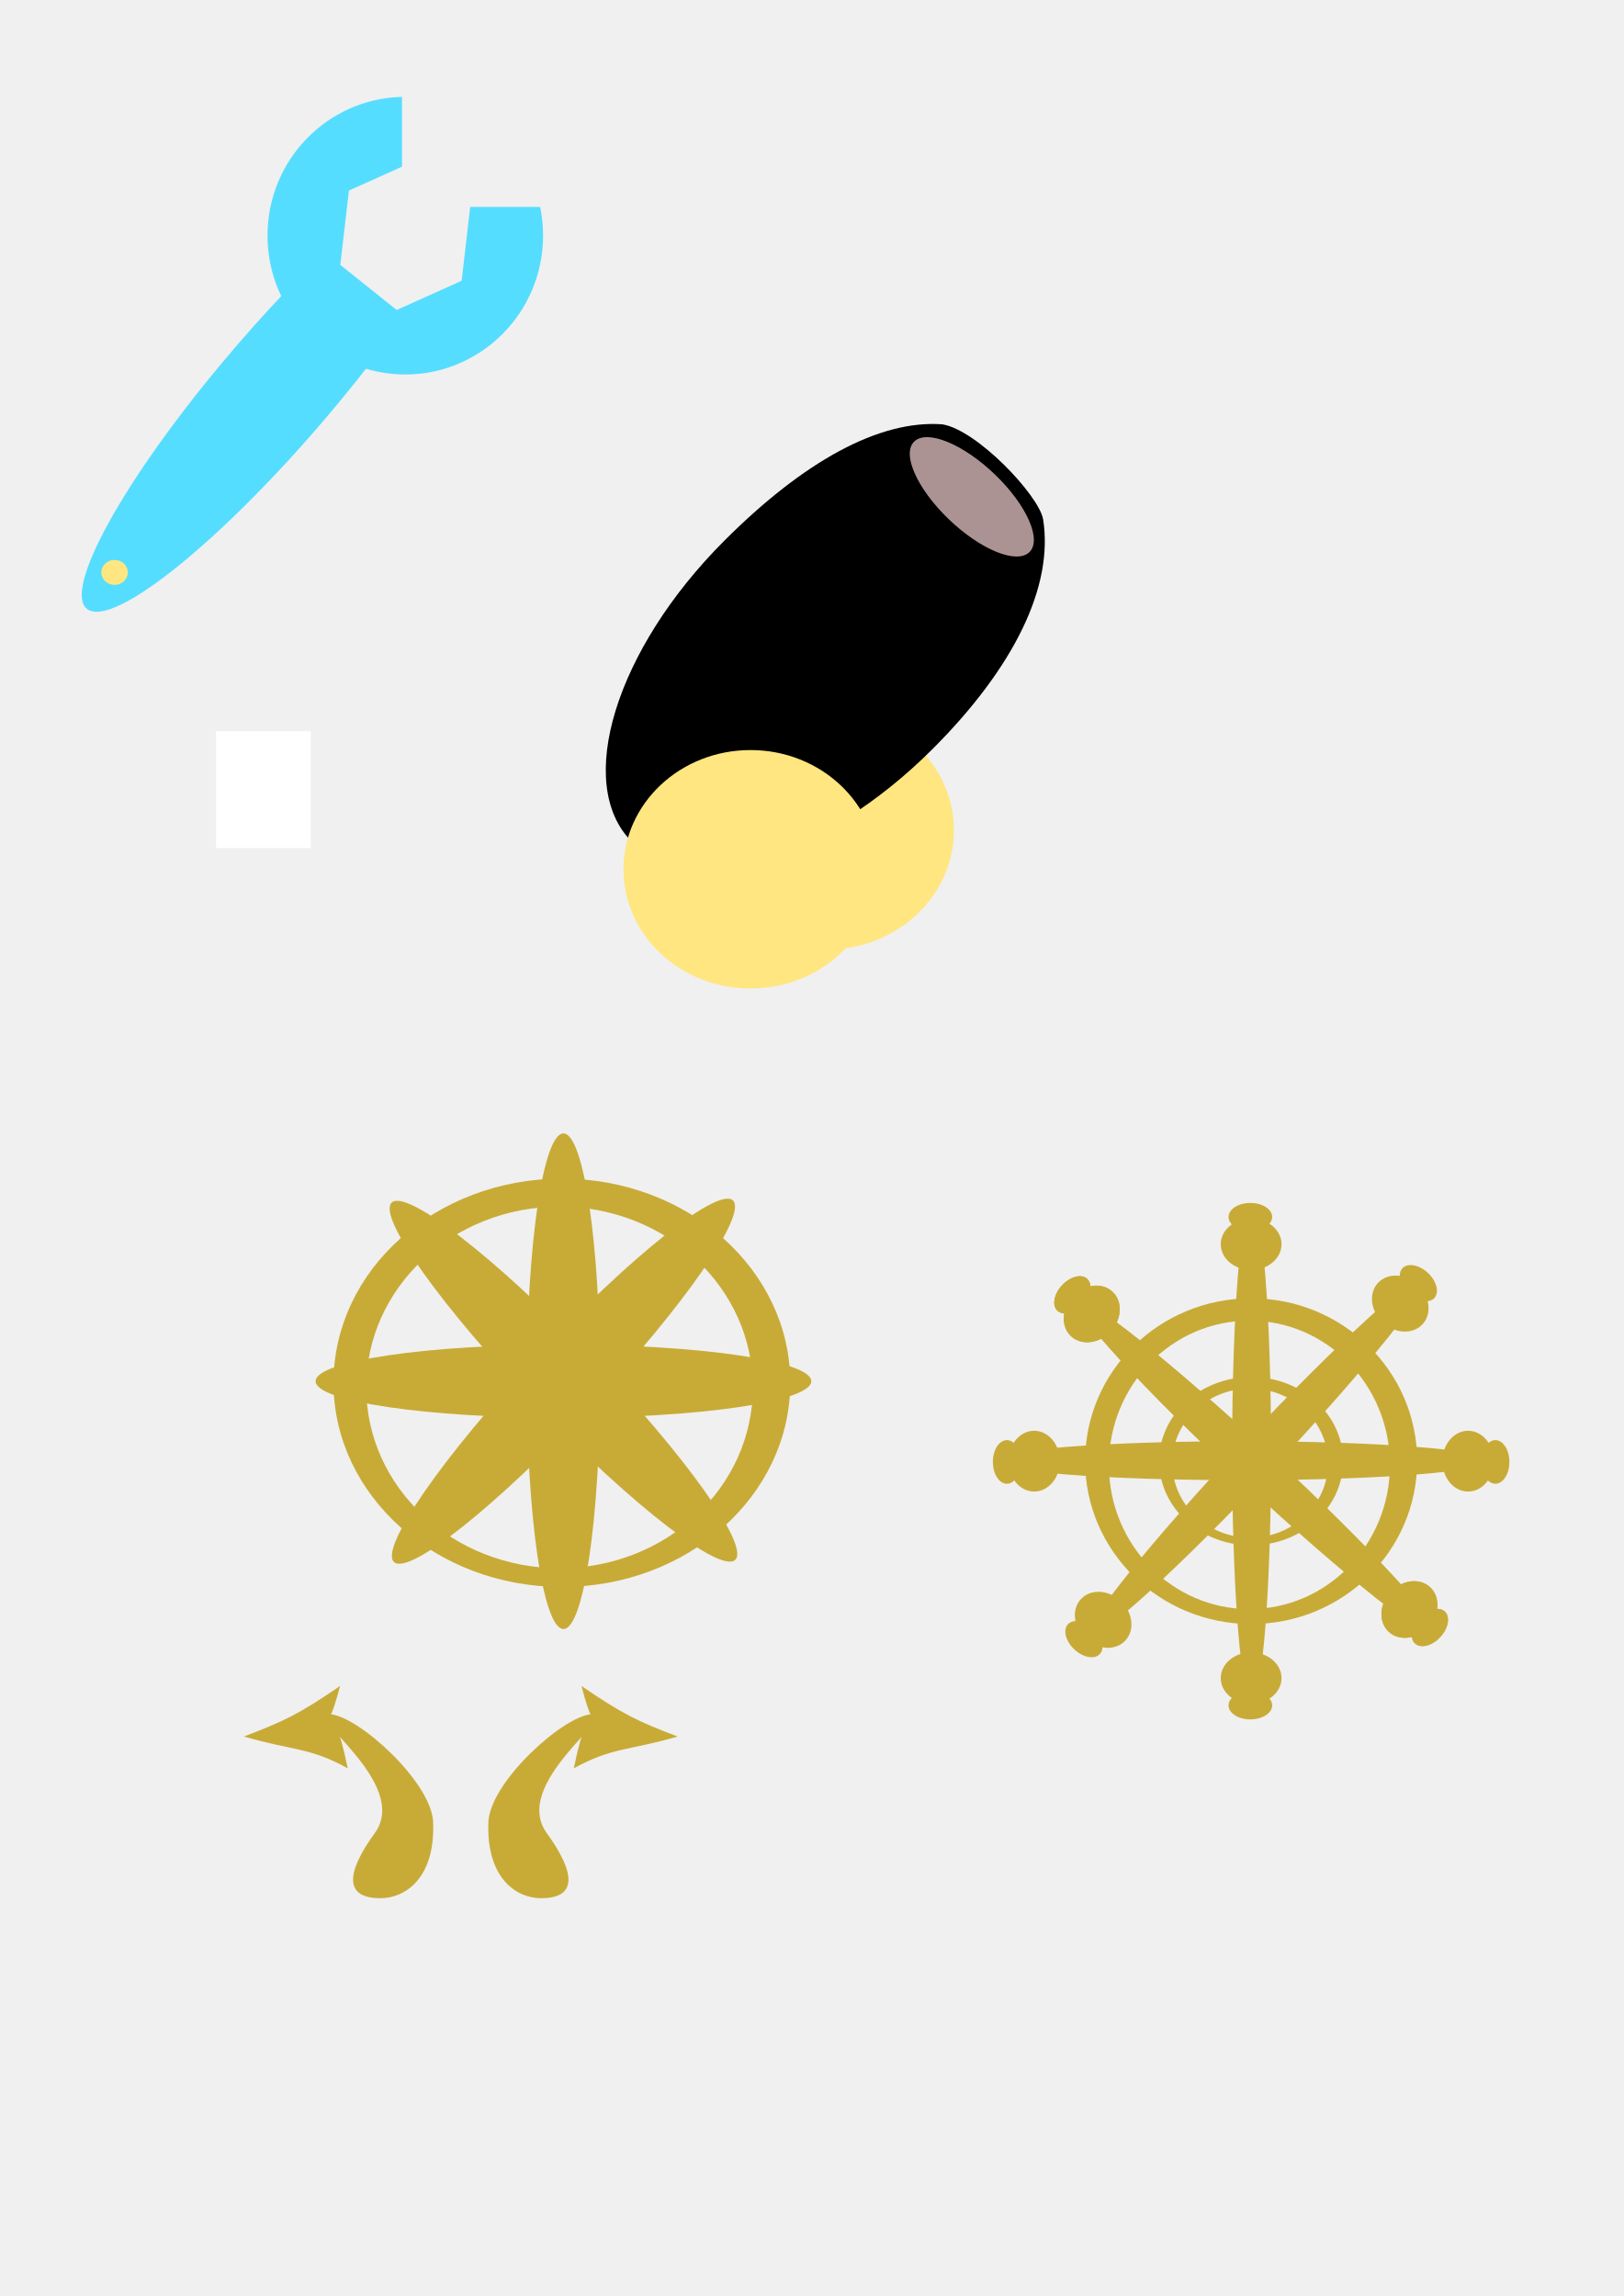
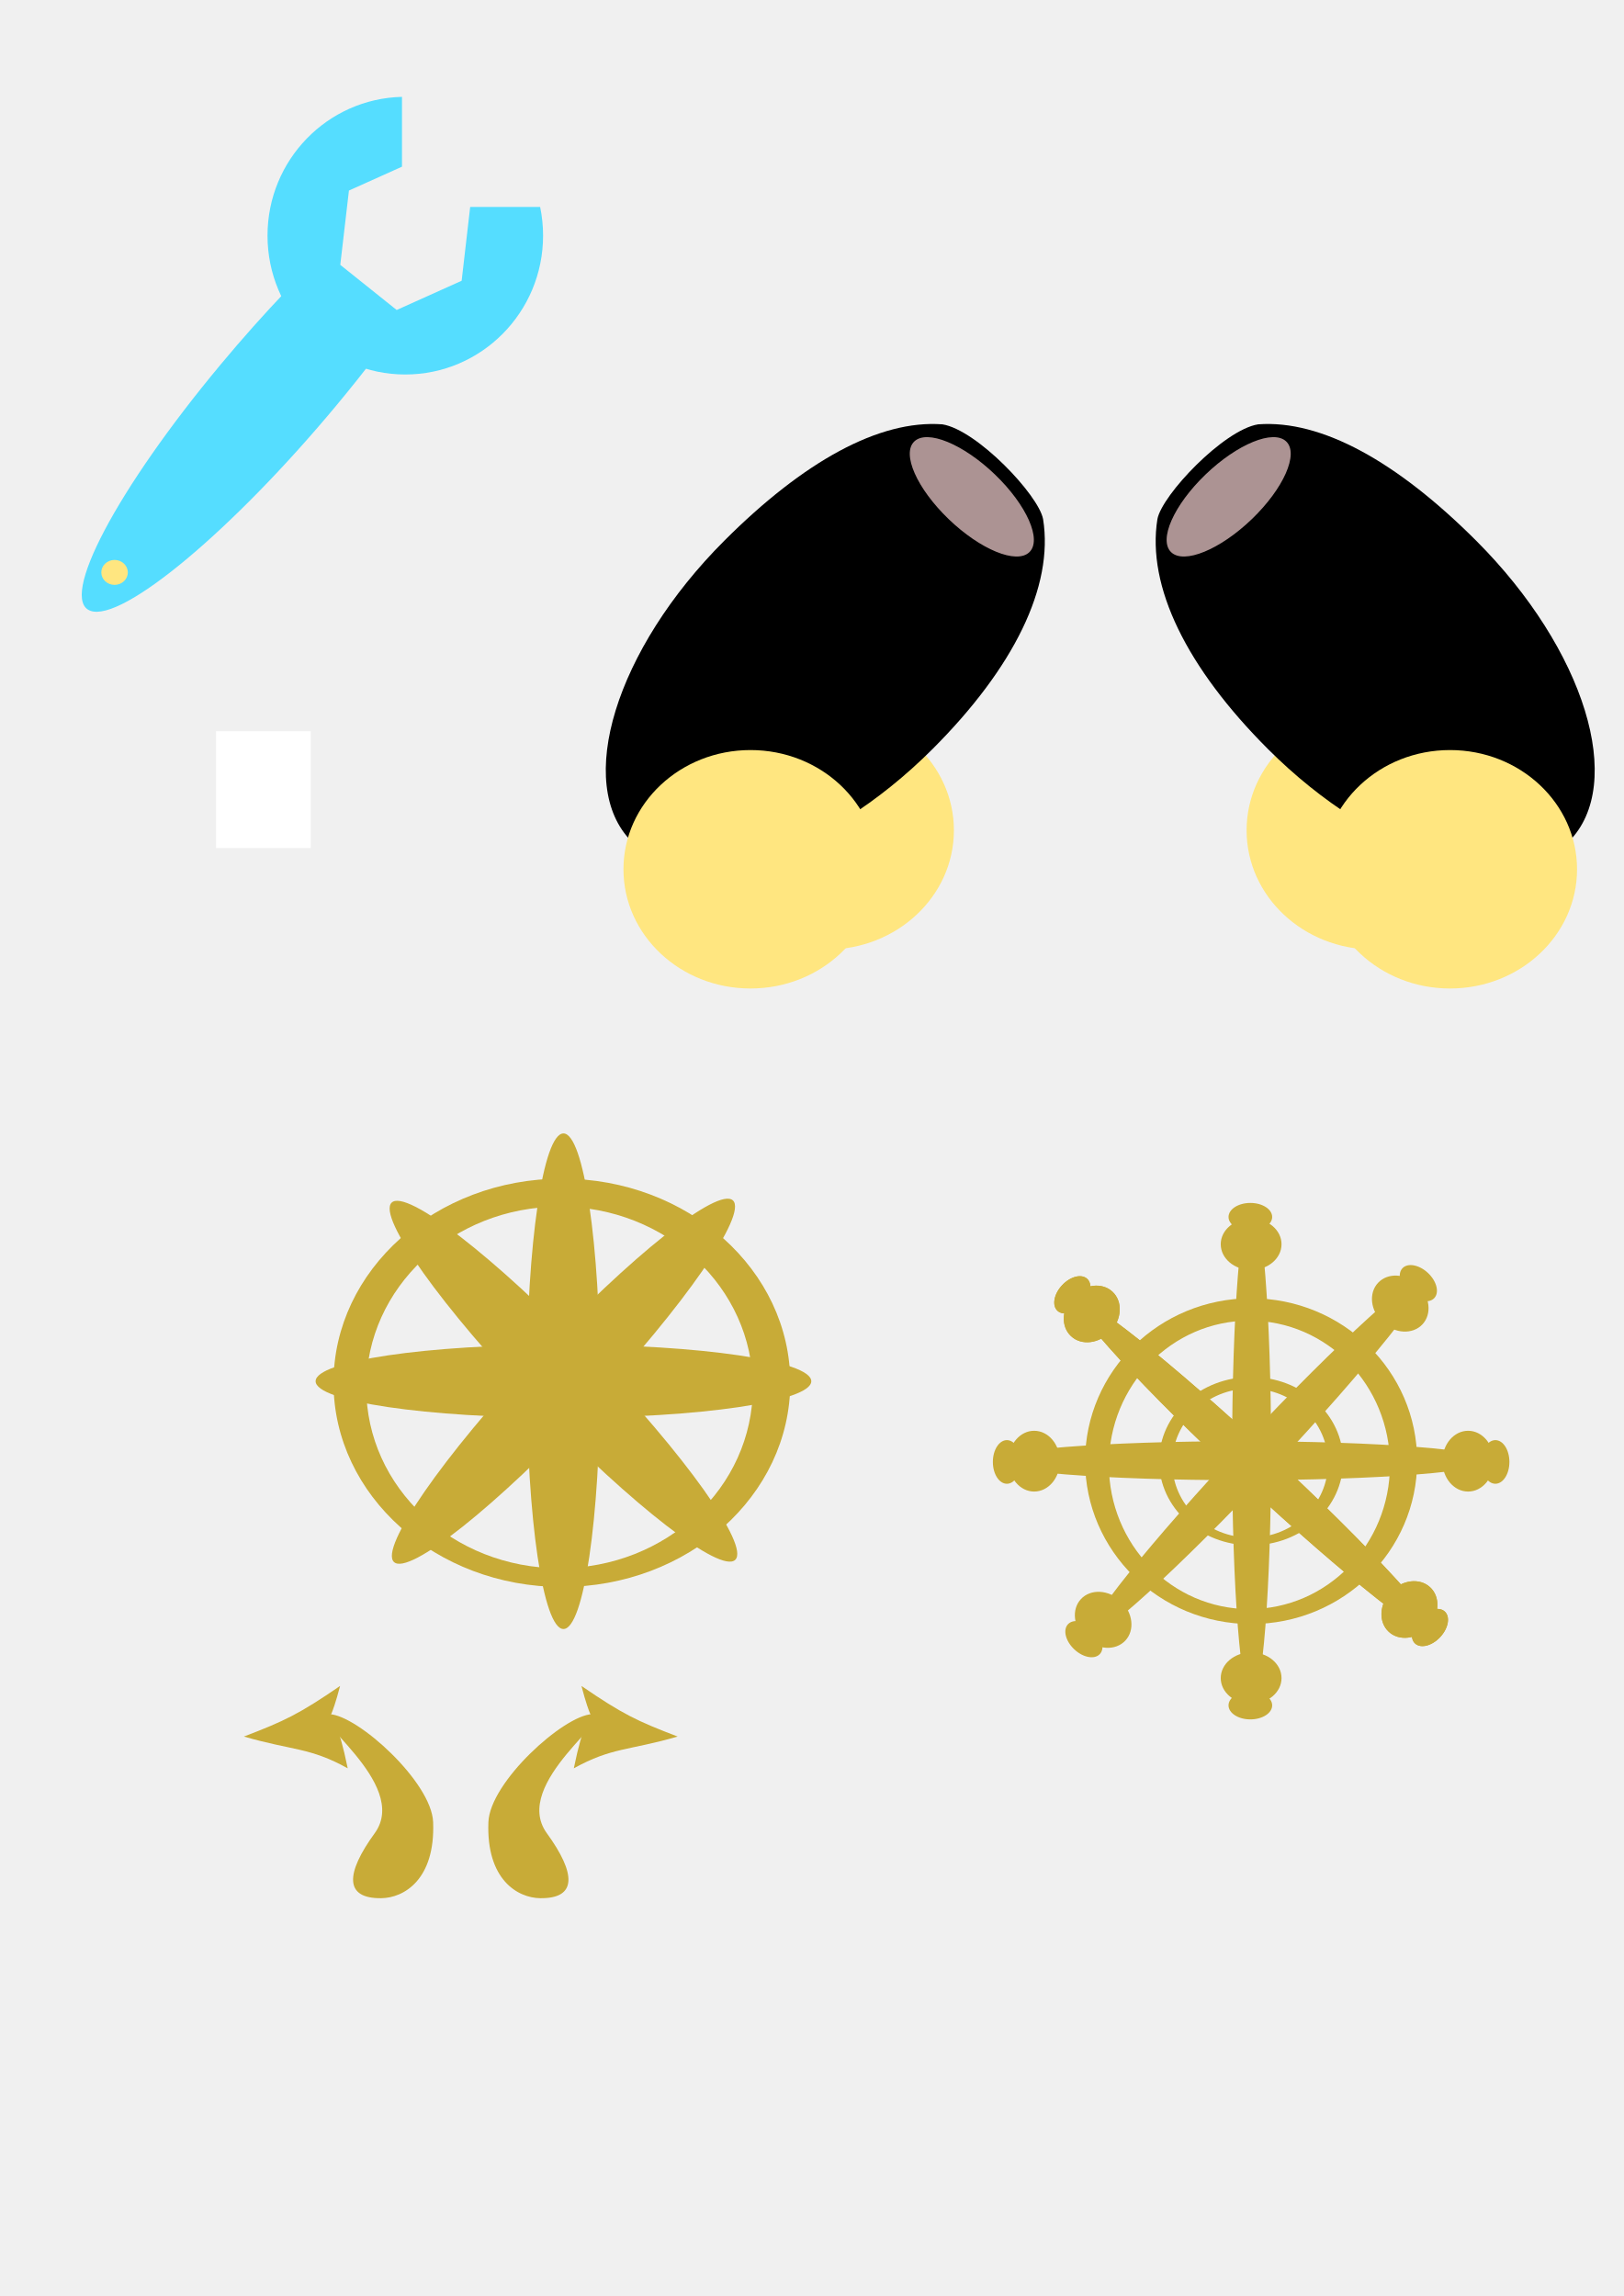
<svg xmlns="http://www.w3.org/2000/svg" width="744.094" height="1052.362" id="svg2" version="1.1">
  <defs id="defs4" />
  <g id="layer1">
    <path style="fill:#55ddff;fill-opacity:1;fill-rule:nonzero;stroke:#00001e;stroke-width:2.1;stroke-linecap:round;stroke-linejoin:round;stroke-miterlimit:4;stroke-opacity:1;stroke-dasharray:none" id="path2987" d="m 978.838,716.486 a 2.02,0.505 0 1 1 -4.041,0 2.02,0.505 0 1 1 4.041,0 z" />
    <path style="fill:#55ddff;fill-opacity:1;fill-rule:nonzero;stroke:none" d="m 131.265,133.21 c -9.974,10.45 -20.174,21.881 -30.26,33.995 -47.506,57.057 -74.156,107.548 -59.54,112.762 14.617,5.214 64.974,-36.83 112.48,-93.887 6.777,-8.14 13.122,-16.114 18.992,-23.874 -18.78,-3.294 -34.245,-14.328 -41.672,-28.995 z" id="path3757" />
    <path style="fill:#55ddff;fill-opacity:1;fill-rule:nonzero;stroke:none" clip-path="none" d="m 184.219,44.397 c -34.173,0.805 -61.625,28.953 -61.625,63.594 0,35.147 28.257,63.656 63.125,63.656 34.868,0 63.156,-28.509 63.156,-63.656 0,-4.504 -0.461,-8.886 -1.344,-13.125 l -32.062,0 -3.906,33.813 -29.781,13.406 -25.844,-20.688 3.969,-34.063 24.312,-10.938 0,-32 z" id="path2985" />
    <rect style="fill:#ffffff;fill-opacity:1;fill-rule:nonzero;stroke:none" id="rect3777" width="43.437" height="53.538" x="98.995" y="335.154" />
    <path style="fill:#ffe680;fill-opacity:1;fill-rule:nonzero;stroke:none" id="path3851" d="m 300,628.076 a 6.071,5.714 0 1 1 -12.143,0 6.071,5.714 0 1 1 12.143,0 z" transform="translate(-241.4286,-365.7143)" />
    <path style="fill:#ffe680;fill-opacity:1;fill-rule:nonzero;stroke:none" id="path3875" d="m 300,628.076 a 6.071,5.714 0 1 1 -12.143,0 6.071,5.714 0 1 1 12.143,0 z" transform="matrix(9.588235,0,0,9.5625,-2439.327,-5625.405)" />
    <path transform="matrix(0.7071068,0.7071068,-0.7071068,0.7071068,320.199,-181.8757)" style="fill:#000000;fill-opacity:1;fill-rule:nonzero;stroke:none" d="m 447.143,295.576 c 0,70.416 -30.221,127.5 -67.5,127.5 -37.279,0 -67.5,-57.084 -67.5,-127.5 0,-51.526 10.97,-89.457 32.951,-108.403 12.977,-9.374 54.041,-8.273 63.351,-1.915 25.357,18.343 38.698,57.715 38.698,110.318 z" id="path3853" />
    <path transform="matrix(9.588235,0,0,9.5625,-2474.327,-5607.547)" d="m 300,628.076 a 6.071,5.714 0 1 1 -12.143,0 6.071,5.714 0 1 1 12.143,0 z" id="path3855" style="fill:#ffe680;fill-opacity:1;fill-rule:nonzero;stroke:none" />
    <path style="fill:#ac9393;fill-opacity:1;fill-rule:nonzero;stroke:none" id="path3857" d="m 545,255.219 a 53.214,45.714 0 1 1 -106.429,0 53.214,45.714 0 1 1 106.429,0 z" transform="matrix(0.4954923,0.4768204,-0.232262,0.2235096,260.9589,-63.81809)" />
    <path style="fill:#c8ab37;fill-opacity:1;fill-rule:nonzero;stroke:none" d="M 257.5 540.219 C 199.707 540.219 152.844 582.103 152.844 633.781 C 152.844 685.459 199.707 727.375 257.5 727.375 C 315.293 727.375 362.156 685.459 362.156 633.781 C 362.156 582.103 315.293 540.219 257.5 540.219 z M 256.438 553.062 C 305.354 553.062 345 590.177 345 635.938 C 345 681.698 305.354 718.781 256.438 718.781 C 207.521 718.781 167.844 681.698 167.844 635.938 C 167.844 590.177 207.521 553.062 256.438 553.062 z " id="path3877" />
    <path style="fill:#c8ab37;fill-opacity:1;fill-rule:nonzero;stroke:none" id="path3879" d="m 129.286,543.076 a 33.571,113.571 0 1 1 -67.143,0 33.571,113.571 0 1 1 67.143,0 z" transform="matrix(0.5,0,0,1,210.3571,90)" />
    <path transform="matrix(0,0.5,-1,0,801.2908,585.2193)" d="m 129.286,543.076 a 33.571,113.571 0 1 1 -67.143,0 33.571,113.571 0 1 1 67.143,0 z" id="path3881" style="fill:#c8ab37;fill-opacity:1;fill-rule:nonzero;stroke:none" />
    <path style="fill:#c8ab37;fill-opacity:1;fill-rule:nonzero;stroke:none" id="path3883" d="m 129.286,543.076 a 33.571,113.571 0 1 1 -67.143,0 33.571,113.571 0 1 1 67.143,0 z" transform="matrix(-0.3604016,0.34657,-0.6931399,-0.7208031,669.1378,991.356)" />
    <path transform="matrix(-0.3648196,-0.3419162,0.6838323,-0.7296392,-78.24053,1062.053)" d="m 129.286,543.076 a 33.571,113.571 0 1 1 -67.143,0 33.571,113.571 0 1 1 67.143,0 z" id="path3885" style="fill:#c8ab37;fill-opacity:1;fill-rule:nonzero;stroke:none" />
    <g id="g3904">
      <path transform="matrix(0,0.2659575,-1,0,1112.005,644.0491)" d="m 129.286,543.076 c 0,62.724 -15.03,113.571 -33.571,113.571 -18.541,0 -33.571,-50.848 -33.571,-113.571 0,-62.724 15.03,-113.571 33.571,-113.571 18.541,0 33.571,50.848 33.571,113.571 z" id="path3890" style="fill:#c8ab37;fill-opacity:1;fill-rule:nonzero;stroke:none" />
      <path transform="translate(0,2)" d="m 485.714,667.719 c 0,7.693 -5.277,13.929 -11.786,13.929 -6.509,0 -11.786,-6.236 -11.786,-13.929 0,-7.693 5.277,-13.929 11.786,-13.929 6.509,0 11.786,6.236 11.786,13.929 z" id="path3892" style="fill:#c8ab37;fill-opacity:1;fill-rule:nonzero;stroke:none" />
      <path style="fill:#c8ab37;fill-opacity:1;fill-rule:nonzero;stroke:none" id="path3898" d="m 485.714,667.719 c 0,7.693 -5.277,13.929 -11.786,13.929 -6.509,0 -11.786,-6.236 -11.786,-13.929 0,-7.693 5.277,-13.929 11.786,-13.929 6.509,0 11.786,6.236 11.786,13.929 z" transform="matrix(0.5454545,0,0,0.7179487,202.9221,190.6882)" />
      <path style="fill:#c8ab37;fill-opacity:1;fill-rule:nonzero;stroke:none" id="path3900" d="m 485.714,667.719 c 0,7.693 -5.277,13.929 -11.786,13.929 -6.509,0 -11.786,-6.236 -11.786,-13.929 0,-7.693 5.277,-13.929 11.786,-13.929 6.509,0 11.786,6.236 11.786,13.929 z" transform="matrix(-1,0,0,1,1146.714,2)" />
      <path transform="matrix(-0.5454545,0,0,0.7179487,943.7922,190.6882)" d="m 485.714,667.719 c 0,7.693 -5.277,13.929 -11.786,13.929 -6.509,0 -11.786,-6.236 -11.786,-13.929 0,-7.693 5.277,-13.929 11.786,-13.929 6.509,0 11.786,6.236 11.786,13.929 z" id="path3902" style="fill:#c8ab37;fill-opacity:1;fill-rule:nonzero;stroke:none" />
    </g>
    <g id="g3911" transform="matrix(0,1,-1,0,1243.076,96.36217)">
      <path style="fill:#c8ab37;fill-opacity:1;fill-rule:nonzero;stroke:none" id="path3913" d="m 129.286,543.076 c 0,62.724 -15.03,113.571 -33.571,113.571 -18.541,0 -33.571,-50.848 -33.571,-113.571 0,-62.724 15.03,-113.571 33.571,-113.571 18.541,0 33.571,50.848 33.571,113.571 z" transform="matrix(0,0.2659575,-1,0,1112.005,644.0491)" />
      <path style="fill:#c8ab37;fill-opacity:1;fill-rule:nonzero;stroke:none" id="path3915" d="m 485.714,667.719 c 0,7.693 -5.277,13.929 -11.786,13.929 -6.509,0 -11.786,-6.236 -11.786,-13.929 0,-7.693 5.277,-13.929 11.786,-13.929 6.509,0 11.786,6.236 11.786,13.929 z" transform="translate(0,2)" />
      <path transform="matrix(0.5454545,0,0,0.7179487,202.9221,190.6882)" d="m 485.714,667.719 c 0,7.693 -5.277,13.929 -11.786,13.929 -6.509,0 -11.786,-6.236 -11.786,-13.929 0,-7.693 5.277,-13.929 11.786,-13.929 6.509,0 11.786,6.236 11.786,13.929 z" id="path3917" style="fill:#c8ab37;fill-opacity:1;fill-rule:nonzero;stroke:none" />
      <path transform="matrix(-1,0,0,1,1146.714,2)" d="m 485.714,667.719 c 0,7.693 -5.277,13.929 -11.786,13.929 -6.509,0 -11.786,-6.236 -11.786,-13.929 0,-7.693 5.277,-13.929 11.786,-13.929 6.509,0 11.786,6.236 11.786,13.929 z" id="path3919" style="fill:#c8ab37;fill-opacity:1;fill-rule:nonzero;stroke:none" />
      <path style="fill:#c8ab37;fill-opacity:1;fill-rule:nonzero;stroke:none" id="path3921" d="m 485.714,667.719 c 0,7.693 -5.277,13.929 -11.786,13.929 -6.509,0 -11.786,-6.236 -11.786,-13.929 0,-7.693 5.277,-13.929 11.786,-13.929 6.509,0 11.786,6.236 11.786,13.929 z" transform="matrix(-0.5454545,0,0,0.7179487,943.7922,190.6882)" />
    </g>
    <g transform="matrix(-0.6846625,0.7288602,-0.7288602,-0.6846625,1454.305,710.5983)" id="g3923">
      <path transform="matrix(0,0.2659575,-1,0,1112.005,644.0491)" d="m 129.286,543.076 c 0,62.724 -15.03,113.571 -33.571,113.571 -18.541,0 -33.571,-50.848 -33.571,-113.571 0,-62.724 15.03,-113.571 33.571,-113.571 18.541,0 33.571,50.848 33.571,113.571 z" id="path3925" style="fill:#c8ab37;fill-opacity:1;fill-rule:nonzero;stroke:none" />
      <path transform="translate(0,2)" d="m 485.714,667.719 c 0,7.693 -5.277,13.929 -11.786,13.929 -6.509,0 -11.786,-6.236 -11.786,-13.929 0,-7.693 5.277,-13.929 11.786,-13.929 6.509,0 11.786,6.236 11.786,13.929 z" id="path3927" style="fill:#c8ab37;fill-opacity:1;fill-rule:nonzero;stroke:none" />
      <path style="fill:#c8ab37;fill-opacity:1;fill-rule:nonzero;stroke:none" id="path3929" d="m 485.714,667.719 c 0,7.693 -5.277,13.929 -11.786,13.929 -6.509,0 -11.786,-6.236 -11.786,-13.929 0,-7.693 5.277,-13.929 11.786,-13.929 6.509,0 11.786,6.236 11.786,13.929 z" transform="matrix(0.5454545,0,0,0.7179487,202.9221,190.6882)" />
      <path style="fill:#c8ab37;fill-opacity:1;fill-rule:nonzero;stroke:none" id="path3931" d="m 485.714,667.719 c 0,7.693 -5.277,13.929 -11.786,13.929 -6.509,0 -11.786,-6.236 -11.786,-13.929 0,-7.693 5.277,-13.929 11.786,-13.929 6.509,0 11.786,6.236 11.786,13.929 z" transform="matrix(-1,0,0,1,1146.714,2)" />
      <path transform="matrix(-0.5454545,0,0,0.7179487,943.7922,190.6882)" d="m 485.714,667.719 c 0,7.693 -5.277,13.929 -11.786,13.929 -6.509,0 -11.786,-6.236 -11.786,-13.929 0,-7.693 5.277,-13.929 11.786,-13.929 6.509,0 11.786,6.236 11.786,13.929 z" id="path3933" style="fill:#c8ab37;fill-opacity:1;fill-rule:nonzero;stroke:none" />
    </g>
    <g id="g3935" transform="matrix(-0.7320735,-0.6812256,0.6812256,-0.7320735,536.6235,1550.85)">
      <path style="fill:#c8ab37;fill-opacity:1;fill-rule:nonzero;stroke:none" id="path3937" d="m 129.286,543.076 c 0,62.724 -15.03,113.571 -33.571,113.571 -18.541,0 -33.571,-50.848 -33.571,-113.571 0,-62.724 15.03,-113.571 33.571,-113.571 18.541,0 33.571,50.848 33.571,113.571 z" transform="matrix(0,0.2659575,-1,0,1112.005,644.0491)" />
      <path style="fill:#c8ab37;fill-opacity:1;fill-rule:nonzero;stroke:none" id="path3939" d="m 485.714,667.719 c 0,7.693 -5.277,13.929 -11.786,13.929 -6.509,0 -11.786,-6.236 -11.786,-13.929 0,-7.693 5.277,-13.929 11.786,-13.929 6.509,0 11.786,6.236 11.786,13.929 z" transform="translate(0,2)" />
      <path transform="matrix(0.5454545,0,0,0.7179487,202.9221,190.6882)" d="m 485.714,667.719 c 0,7.693 -5.277,13.929 -11.786,13.929 -6.509,0 -11.786,-6.236 -11.786,-13.929 0,-7.693 5.277,-13.929 11.786,-13.929 6.509,0 11.786,6.236 11.786,13.929 z" id="path3941" style="fill:#c8ab37;fill-opacity:1;fill-rule:nonzero;stroke:none" />
      <path transform="matrix(-1,0,0,1,1146.714,2)" d="m 485.714,667.719 c 0,7.693 -5.277,13.929 -11.786,13.929 -6.509,0 -11.786,-6.236 -11.786,-13.929 0,-7.693 5.277,-13.929 11.786,-13.929 6.509,0 11.786,6.236 11.786,13.929 z" id="path3943" style="fill:#c8ab37;fill-opacity:1;fill-rule:nonzero;stroke:none" />
      <path style="fill:#c8ab37;fill-opacity:1;fill-rule:nonzero;stroke:none" id="path3945" d="m 485.714,667.719 c 0,7.693 -5.277,13.929 -11.786,13.929 -6.509,0 -11.786,-6.236 -11.786,-13.929 0,-7.693 5.277,-13.929 11.786,-13.929 6.509,0 11.786,6.236 11.786,13.929 z" transform="matrix(-0.5454545,0,0,0.7179487,943.7922,190.6882)" />
    </g>
    <g transform="matrix(-0.7320735,-0.6812256,0.6812256,-0.7320735,536.6235,1550.85)" id="g3947">
      <path transform="matrix(0,0.2659575,-1,0,1112.005,644.0491)" d="m 129.286,543.076 c 0,62.724 -15.03,113.571 -33.571,113.571 -18.541,0 -33.571,-50.848 -33.571,-113.571 0,-62.724 15.03,-113.571 33.571,-113.571 18.541,0 33.571,50.848 33.571,113.571 z" id="path3949" style="fill:#c8ab37;fill-opacity:1;fill-rule:nonzero;stroke:none" />
      <path transform="translate(0,2)" d="m 485.714,667.719 c 0,7.693 -5.277,13.929 -11.786,13.929 -6.509,0 -11.786,-6.236 -11.786,-13.929 0,-7.693 5.277,-13.929 11.786,-13.929 6.509,0 11.786,6.236 11.786,13.929 z" id="path3951" style="fill:#c8ab37;fill-opacity:1;fill-rule:nonzero;stroke:none" />
      <path style="fill:#c8ab37;fill-opacity:1;fill-rule:nonzero;stroke:none" id="path3953" d="m 485.714,667.719 c 0,7.693 -5.277,13.929 -11.786,13.929 -6.509,0 -11.786,-6.236 -11.786,-13.929 0,-7.693 5.277,-13.929 11.786,-13.929 6.509,0 11.786,6.236 11.786,13.929 z" transform="matrix(0.5454545,0,0,0.7179487,202.9221,190.6882)" />
      <path style="fill:#c8ab37;fill-opacity:1;fill-rule:nonzero;stroke:none" id="path3955" d="m 485.714,667.719 c 0,7.693 -5.277,13.929 -11.786,13.929 -6.509,0 -11.786,-6.236 -11.786,-13.929 0,-7.693 5.277,-13.929 11.786,-13.929 6.509,0 11.786,6.236 11.786,13.929 z" transform="matrix(-1,0,0,1,1146.714,2)" />
      <path transform="matrix(-0.5454545,0,0,0.7179487,943.7922,190.6882)" d="m 485.714,667.719 c 0,7.693 -5.277,13.929 -11.786,13.929 -6.509,0 -11.786,-6.236 -11.786,-13.929 0,-7.693 5.277,-13.929 11.786,-13.929 6.509,0 11.786,6.236 11.786,13.929 z" id="path3957" style="fill:#c8ab37;fill-opacity:1;fill-rule:nonzero;stroke:none" />
    </g>
    <path id="path3995" d="m 573.357,595.07 c -42.015,0 -76.085,33.412 -76.085,74.637 0,41.225 34.07,74.662 76.085,74.662 42.015,0 76.085,-33.437 76.085,-74.662 0,-41.225 -34.07,-74.637 -76.085,-74.637 z m -0.772,10.246 c 35.562,0 64.385,29.607 64.385,66.111 0,36.504 -28.822,66.086 -64.385,66.086 -35.562,0 -64.407,-29.582 -64.407,-66.086 0,-36.504 28.845,-66.111 64.407,-66.111 z" style="fill:#c8ab37;fill-opacity:1;fill-rule:nonzero;stroke:none" />
    <path style="fill:#c8ab37;fill-opacity:1;fill-rule:nonzero;stroke:none" d="m 573.357,631.141 c -23.279,0 -42.156,17.267 -42.156,38.572 0,21.305 18.877,38.585 42.156,38.585 23.279,0 42.156,-17.28 42.156,-38.585 0,-21.305 -18.877,-38.572 -42.156,-38.572 z m -0.428,5.295 c 19.704,0 35.674,15.301 35.674,34.166 0,18.865 -15.97,34.153 -35.674,34.153 -19.704,0 -35.686,-15.288 -35.686,-34.153 0,-18.865 15.982,-34.166 35.686,-34.166 z" id="path3997" />
    <path style="fill:#c8ab37;fill-opacity:1;fill-rule:nonzero;stroke:none" d="m 198.495,835.179 c 1.012,26.328 -13.387,34.714 -23.739,34.85 -16.994,0.224 -16.475,-11.284 -3.03,-29.799 16.717,-23.023 -33.806,-55.129 -20.708,-54.548 12.983,0.575 46.77,31.096 47.477,49.497 z" id="path3028" />
    <path style="fill:#c8ab37;fill-opacity:1;fill-rule:nonzero;stroke:none" d="m 159.346,810.496 c -17.468,-9.674 -25.187,-8.059 -47.579,-14.56 18.599,-7.114 25.228,-10.259 44.088,-23.192 -8.233,31.316 -5.203,-4.977 3.492,37.752 z" id="path3030" />
    <path id="path3034" d="m 223.817,835.179 c -1.012,26.328 13.387,34.714 23.739,34.85 16.994,0.224 16.475,-11.284 3.03,-29.799 -16.717,-23.023 33.806,-55.129 20.708,-54.548 -12.983,0.575 -46.77,31.096 -47.477,49.497 z" style="fill:#c8ab37;fill-opacity:1;fill-rule:nonzero;stroke:none" />
    <path id="path3036" d="m 262.966,810.496 c 17.468,-9.674 25.187,-8.059 47.579,-14.56 -18.599,-7.114 -25.228,-10.259 -44.088,-23.192 8.233,31.316 5.203,-4.977 -3.492,37.752 z" style="fill:#c8ab37;fill-opacity:1;fill-rule:nonzero;stroke:none" />
+     <path transform="matrix(-9.588235,0,0,9.5625,3447.75,-5625.405)" d="m 300,628.076 a 6.071,5.714 0 1 1 -12.143,0 6.071,5.714 0 1 1 12.143,0 z" id="path3032" style="fill:#ffe680;fill-opacity:1;fill-rule:nonzero;stroke:none" />
+     <path id="path3035" d="m 581.05,343.306 c 49.792,49.792 111.525,68.787 137.886,42.426 26.36,-26.36 7.365,-88.094 -42.426,-137.886 -36.435,-36.435 -71.012,-55.499 -99.953,-53.352 -15.804,2.548 -44.062,32.362 -46.15,43.442 -4.96,30.9 13.447,68.174 50.643,105.37 z" style="fill:#000000;fill-opacity:1;fill-rule:nonzero;stroke:none" />
+     <path style="fill:#ffe680;fill-opacity:1;fill-rule:nonzero;stroke:none" id="path3037" d="m 300,628.076 a 6.071,5.714 0 1 1 -12.143,0 6.071,5.714 0 1 1 12.143,0 z" transform="matrix(-9.588235,0,0,9.5625,3482.75,-5607.547)" />
+     <path transform="matrix(-0.4954923,0.4768204,0.232262,0.2235096,747.4635,-63.81809)" d="m 545,255.219 a 53.214,45.714 0 1 1 -106.429,0 53.214,45.714 0 1 1 106.429,0 z" id="path3039" style="fill:#ac9393;fill-opacity:1;fill-rule:nonzero;stroke:none" />
  </g>
</svg>
